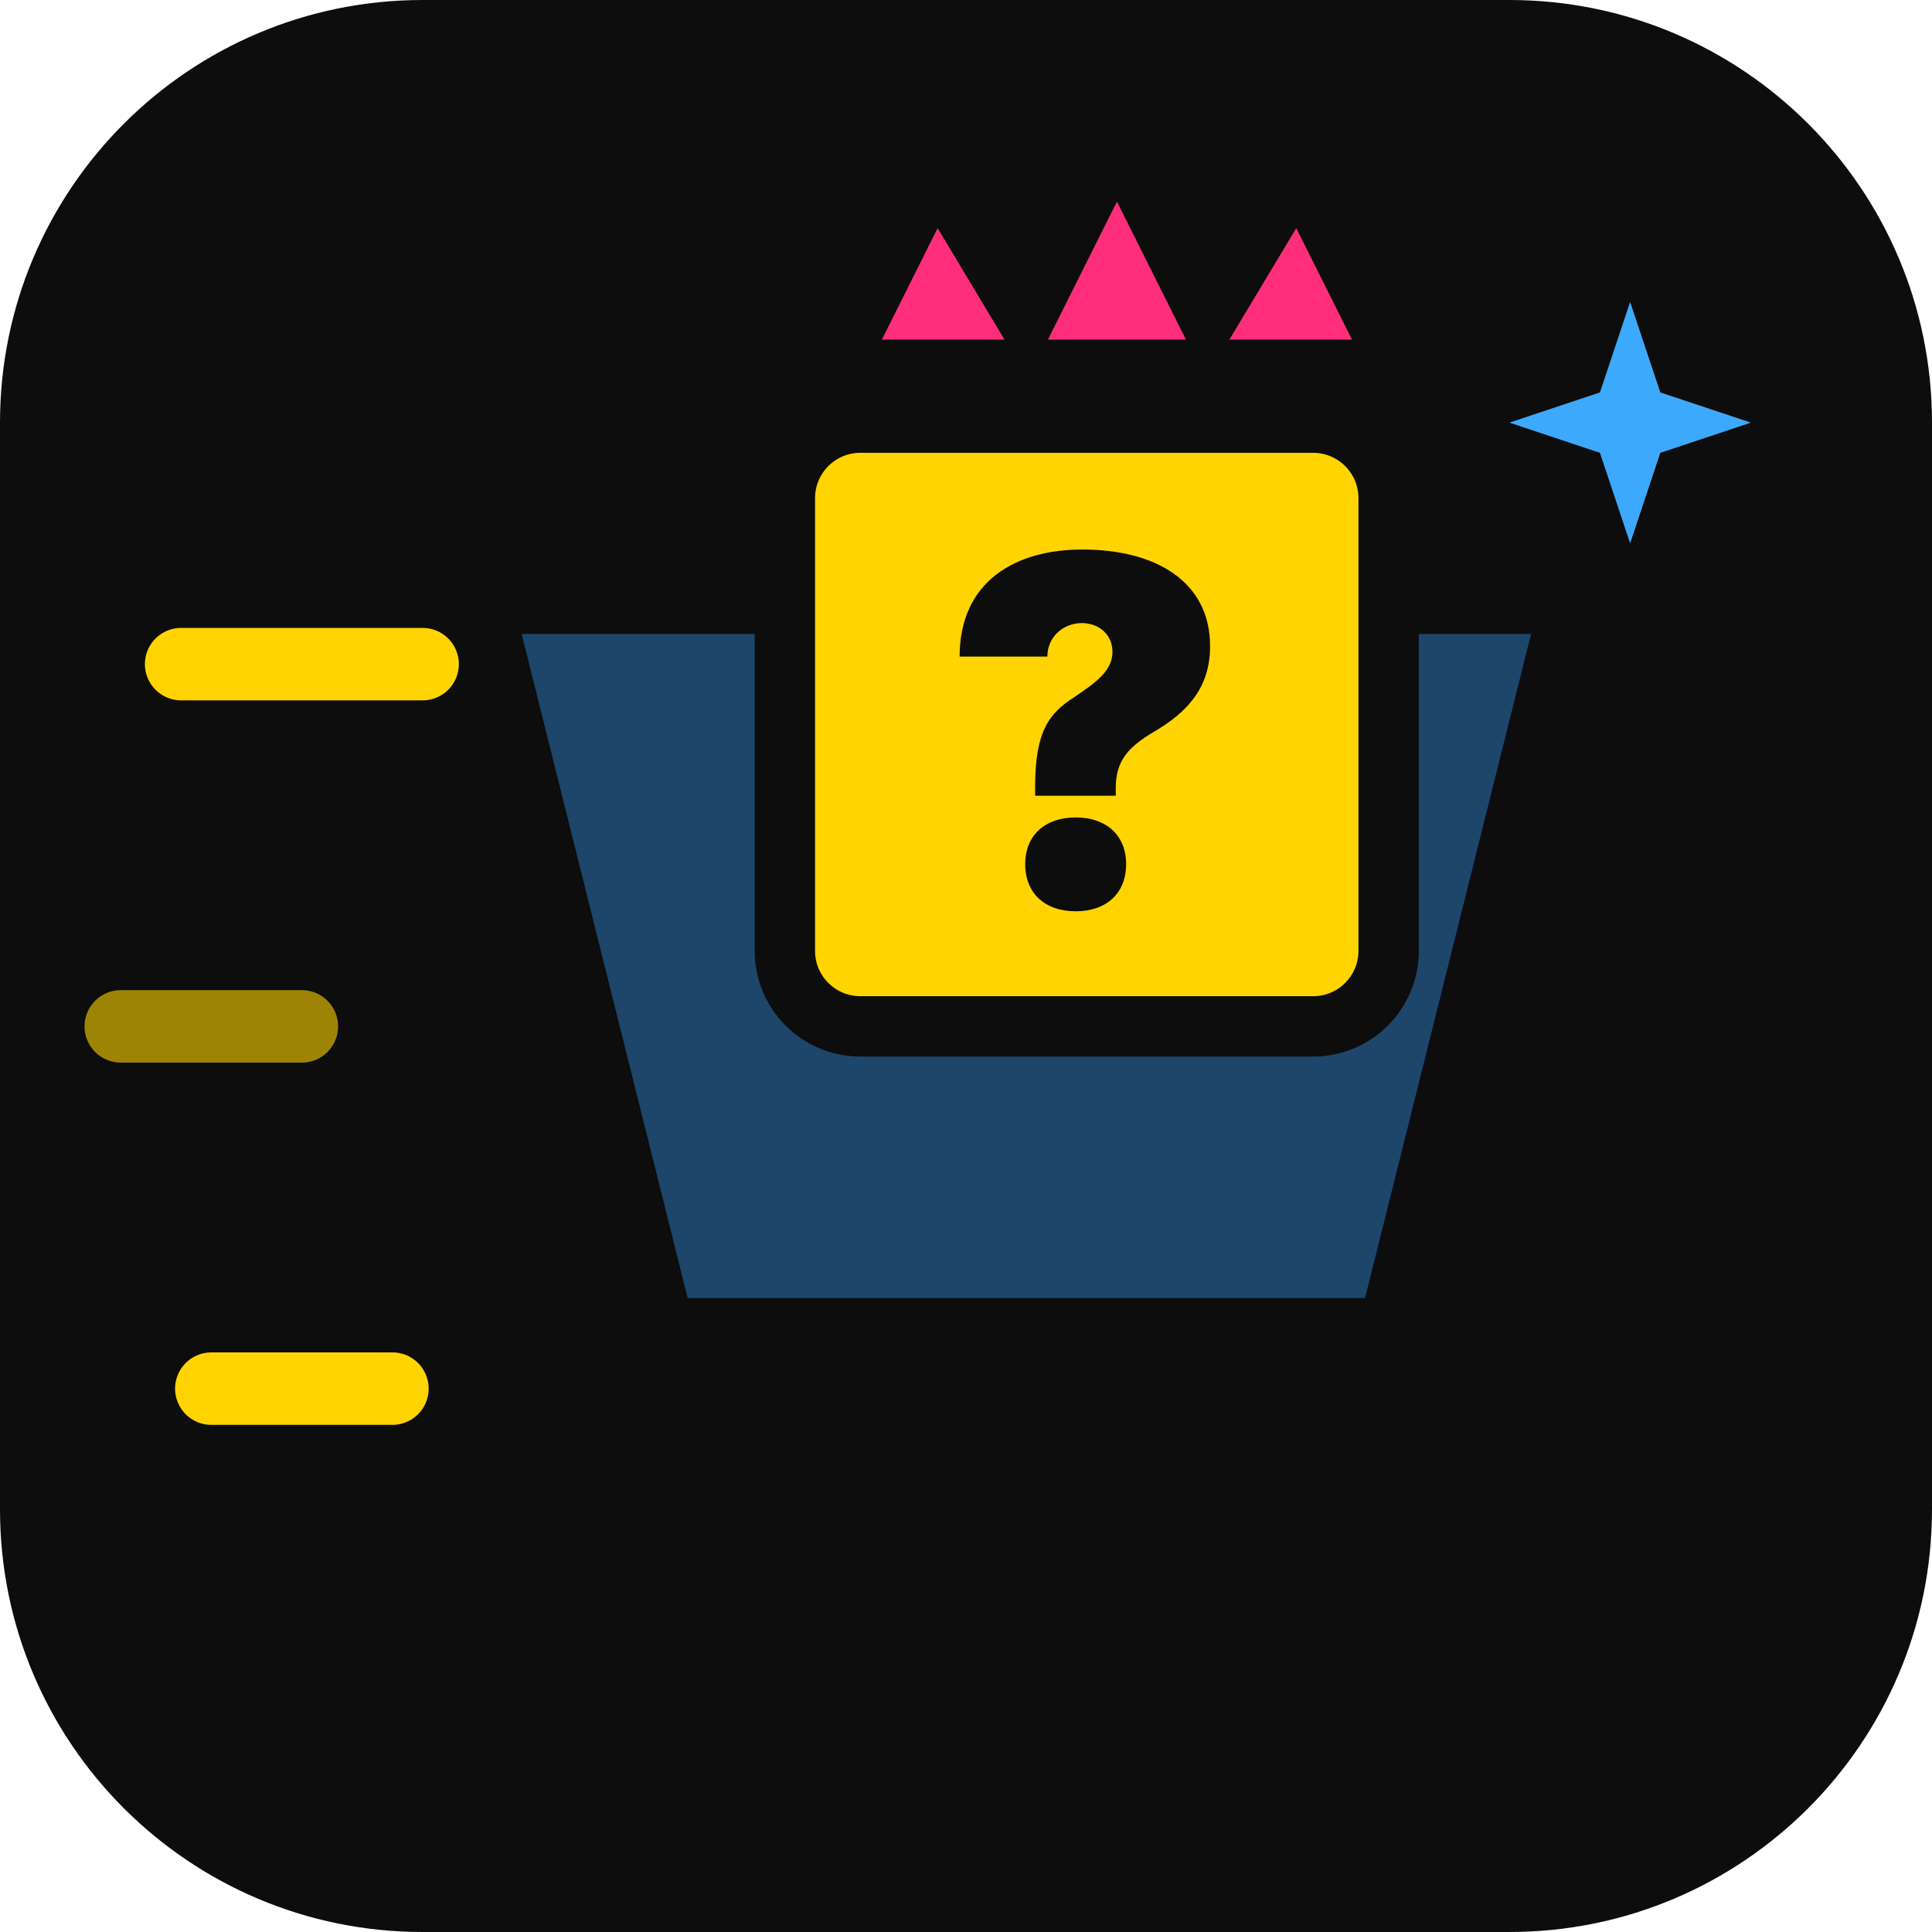
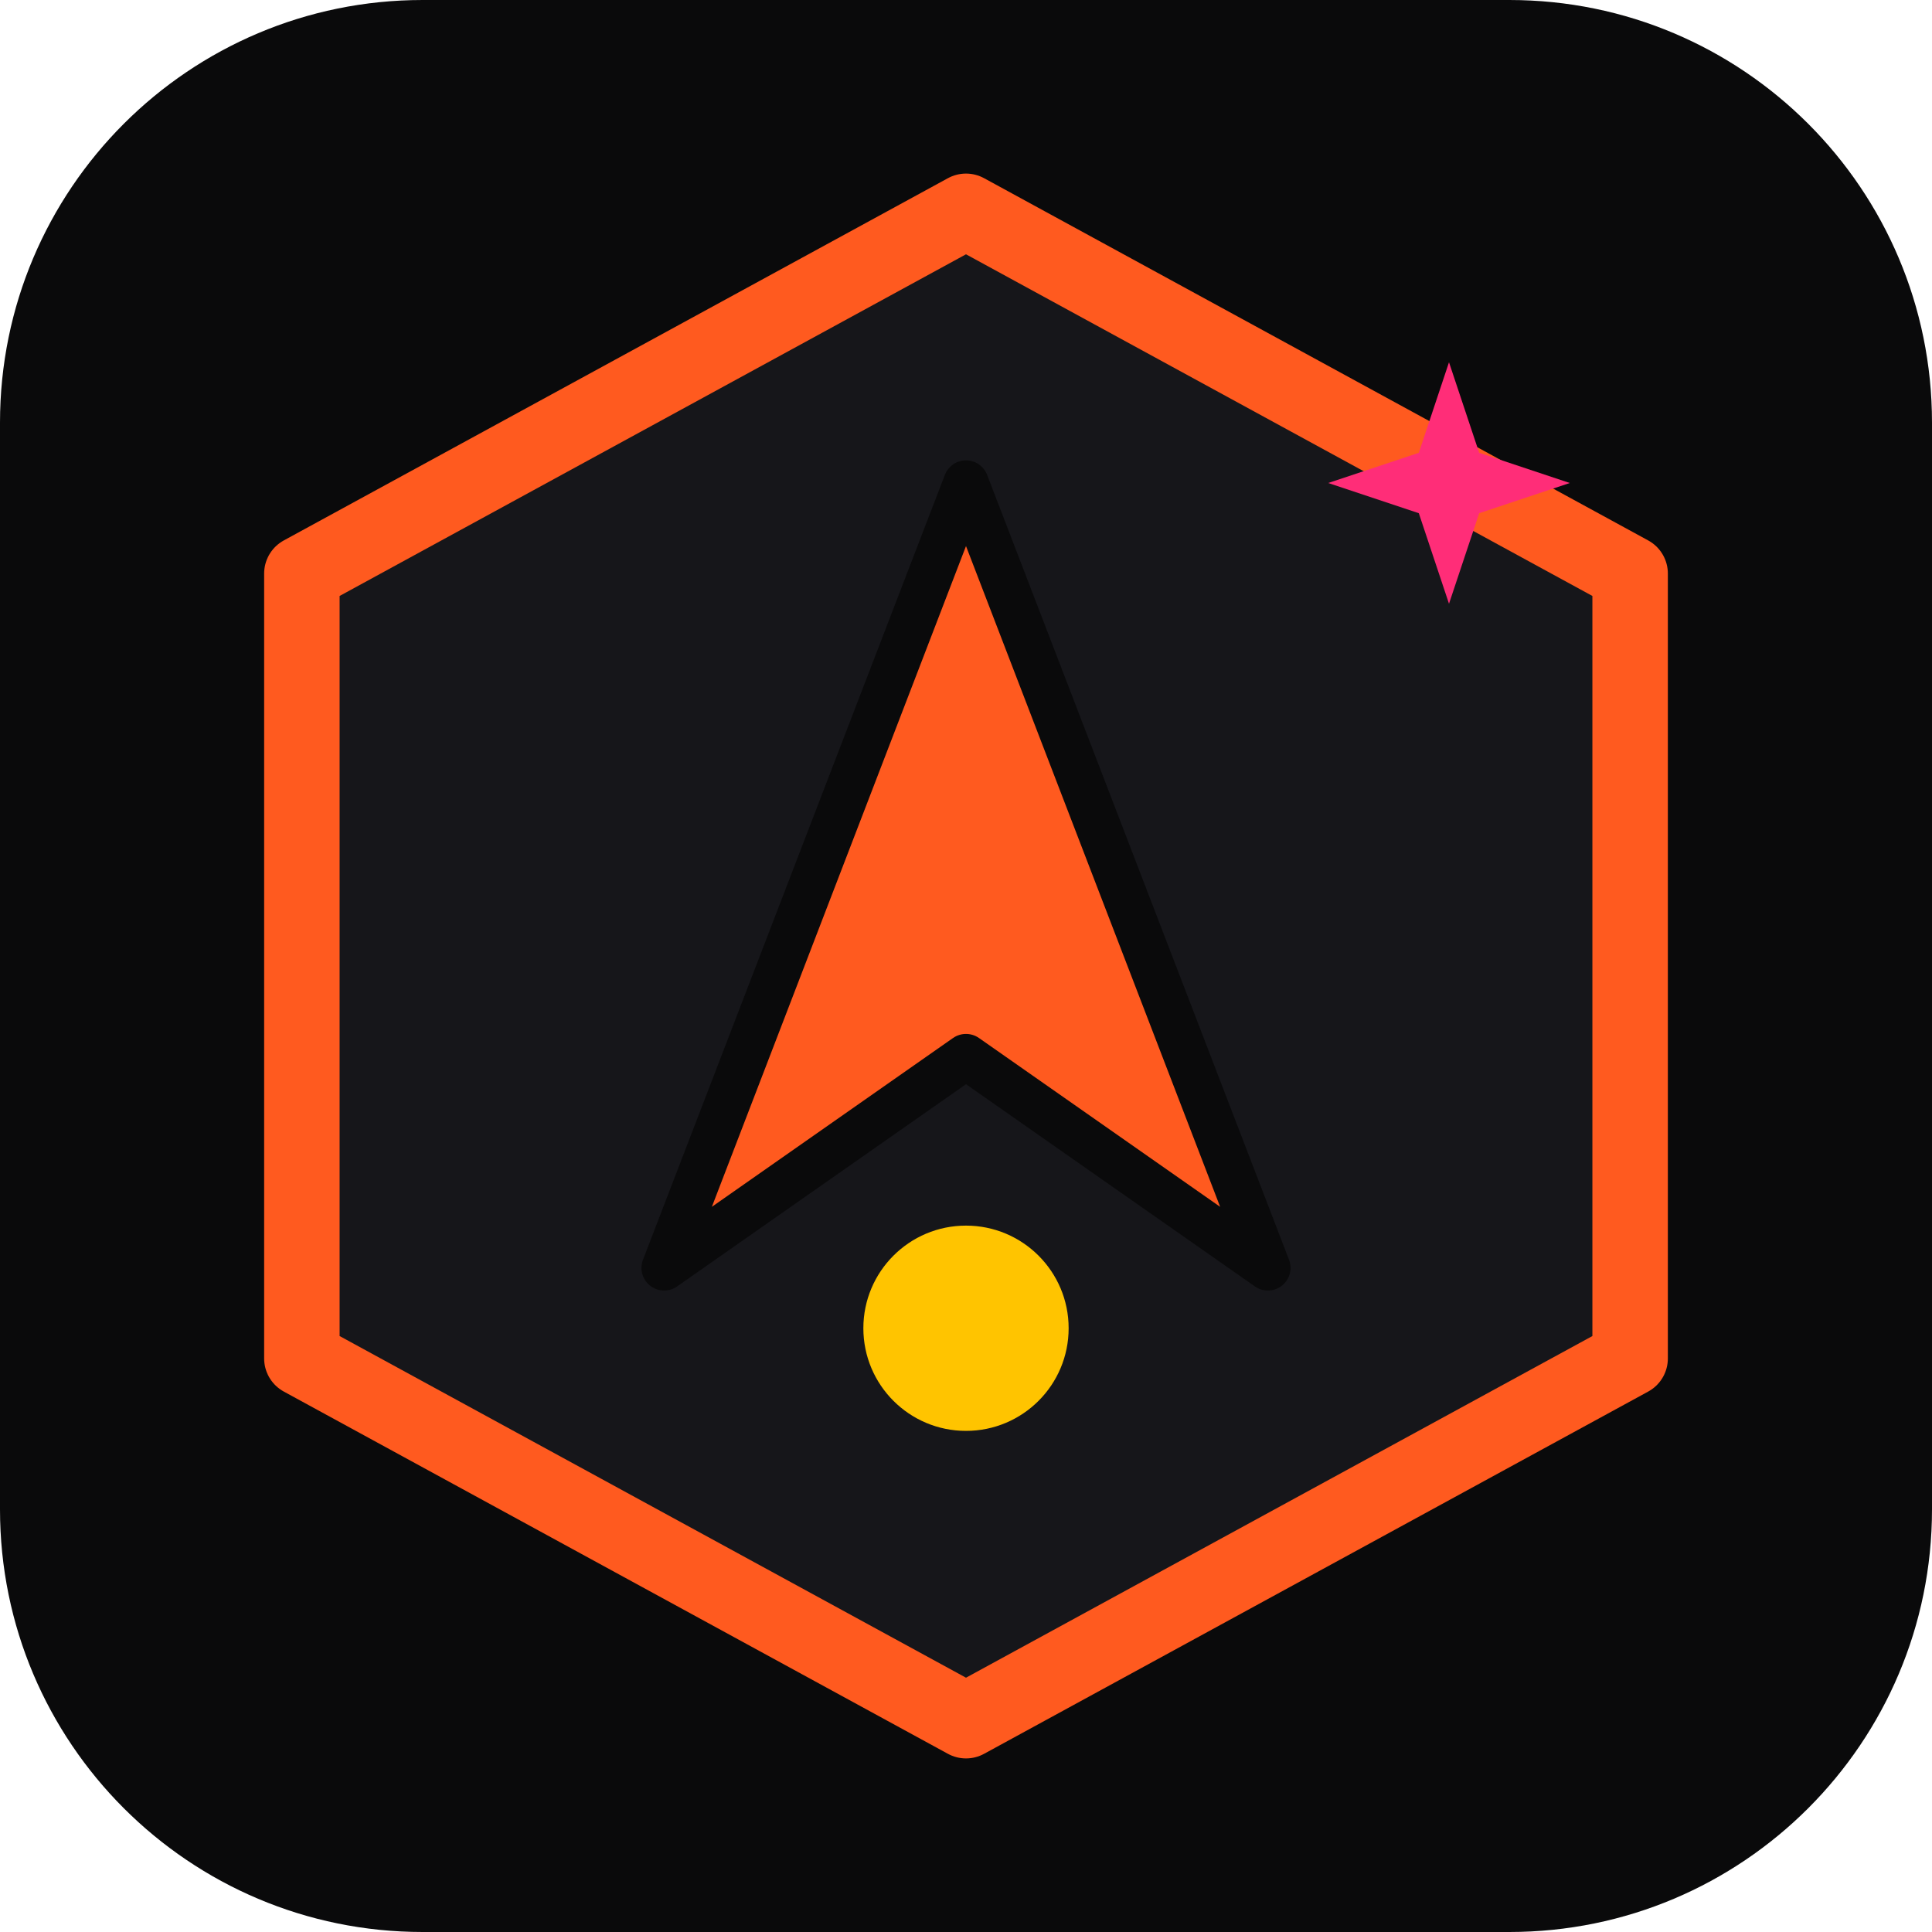
<svg xmlns="http://www.w3.org/2000/svg" viewBox="0 0 64 64" width="64" height="64">
-   <rect width="64" height="64" rx="14" fill="#0D0D0D" />
-   <g stroke="#FFD400" stroke-width="2.4" stroke-linecap="round">
-     <line x1="6" y1="22" x2="14" y2="22" />
-     <line x1="4" y1="34" x2="10" y2="34" opacity="0.6" />
-     <line x1="7" y1="46" x2="13" y2="46" />
-   </g>
-   <path d="M16 20 L52 20 L46 44 L22 44 Z" fill="#1E466B" stroke="#0D0D0D" stroke-width="2" stroke-linejoin="round" />
-   <line x1="16" y1="20" x2="13" y2="13" stroke="#0D0D0D" stroke-width="2.4" stroke-linecap="round" />
-   <circle cx="26" cy="52" r="3.4" fill="#0D0D0D" />
-   <circle cx="44" cy="52" r="3.4" fill="#0D0D0D" />
-   <rect x="26" y="14" width="20" height="20" rx="2.5" fill="#FFD400" stroke="#0D0D0D" stroke-width="2" />
-   <text x="36" y="30" text-anchor="middle" font-family="Inter, sans-serif" font-weight="900" font-size="16" fill="#0D0D0D">?</text>
-   <path d="M28 12 L31 6 L34 11 L37 5 L40 11 L43 6 L46 12 Z" fill="#FF2E7A" stroke="#0D0D0D" stroke-width="1.5" stroke-linejoin="round" />
-   <path d="M54 10 L55 13 L58 14 L55 15 L54 18 L53 15 L50 14 L53 13 Z" fill="#3DA9FC" />
+   <rect width="64" height="64" rx="14" fill="#0A0A0B" />
+   <path d="M32 7 L54 19 L54 45 L32 57 L10 45 L10 19 Z" fill="#16161a" stroke="#FF5A1F" stroke-width="2.5" stroke-linejoin="round" />
+   <path d="M32 16 L42 42 L32 35 L22 42 Z" fill="#FF5A1F" stroke="#0A0A0B" stroke-width="1.5" stroke-linejoin="round" />
+   <circle cx="32" cy="44" r="3.4" fill="#FFC400" />
+   <path d="M48 12 L49 15 L52 16 L49 17 L48 20 L47 17 L44 16 L47 15 Z" fill="#FF2D78" />
</svg>
